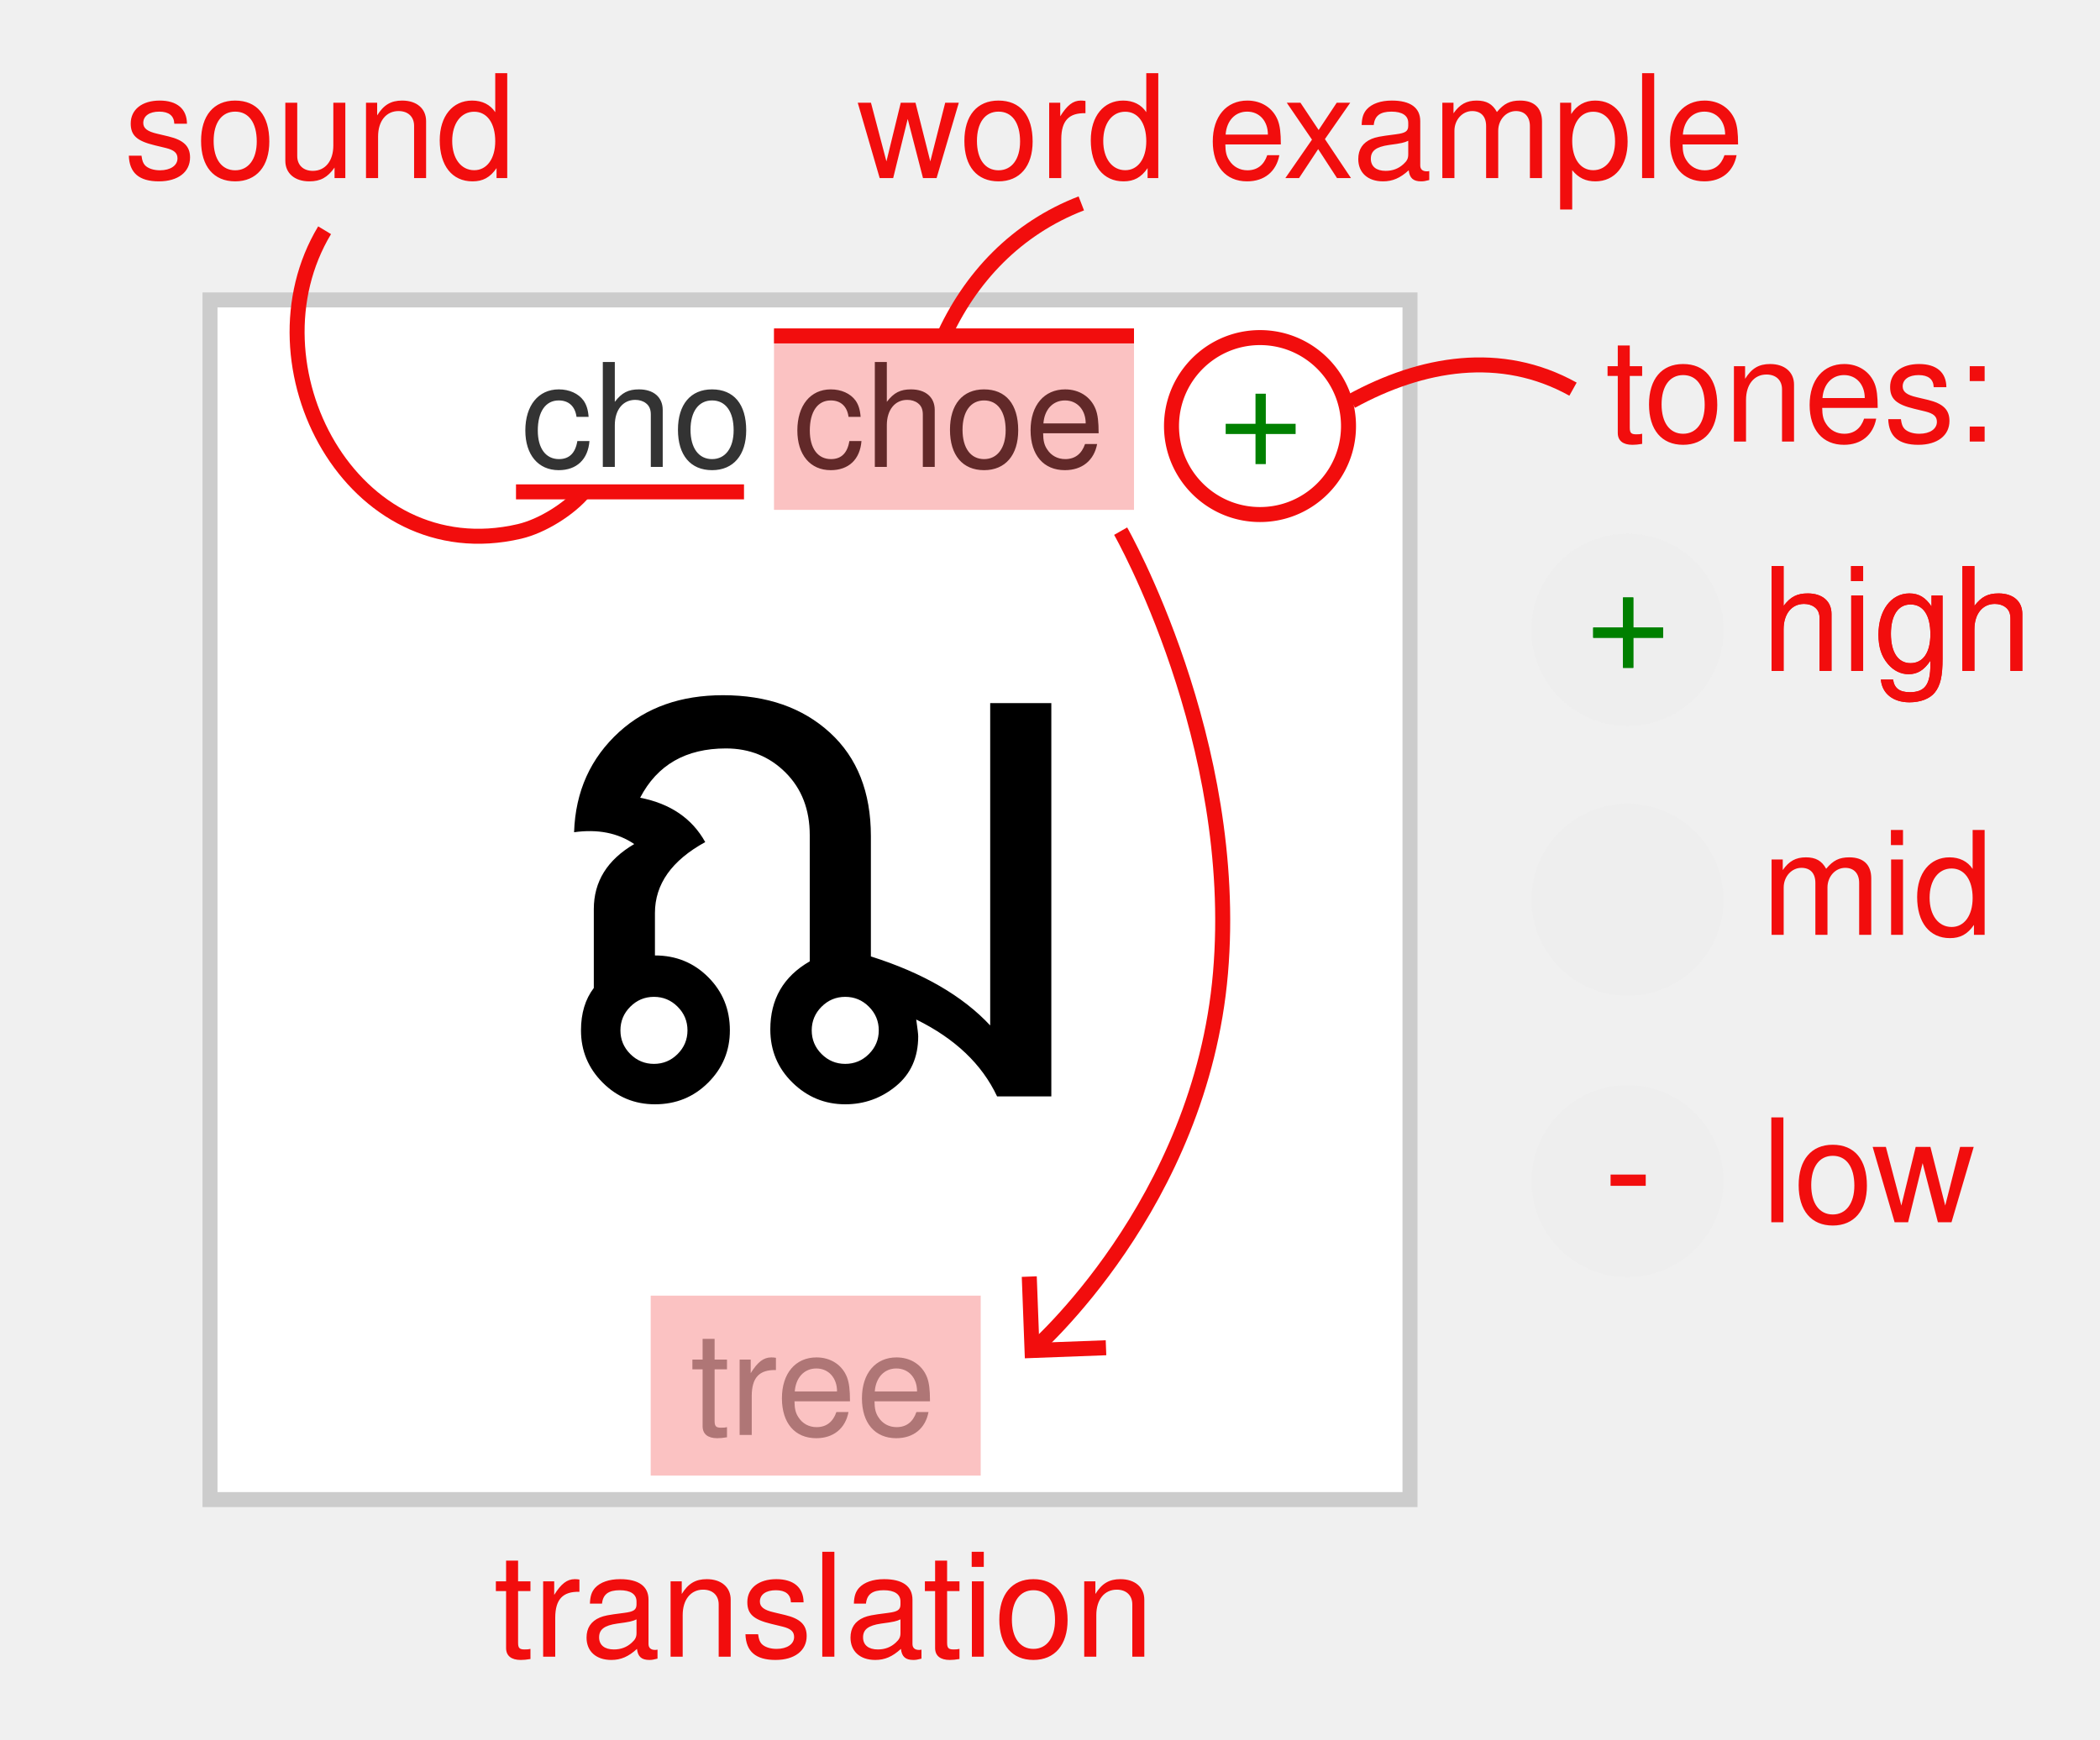
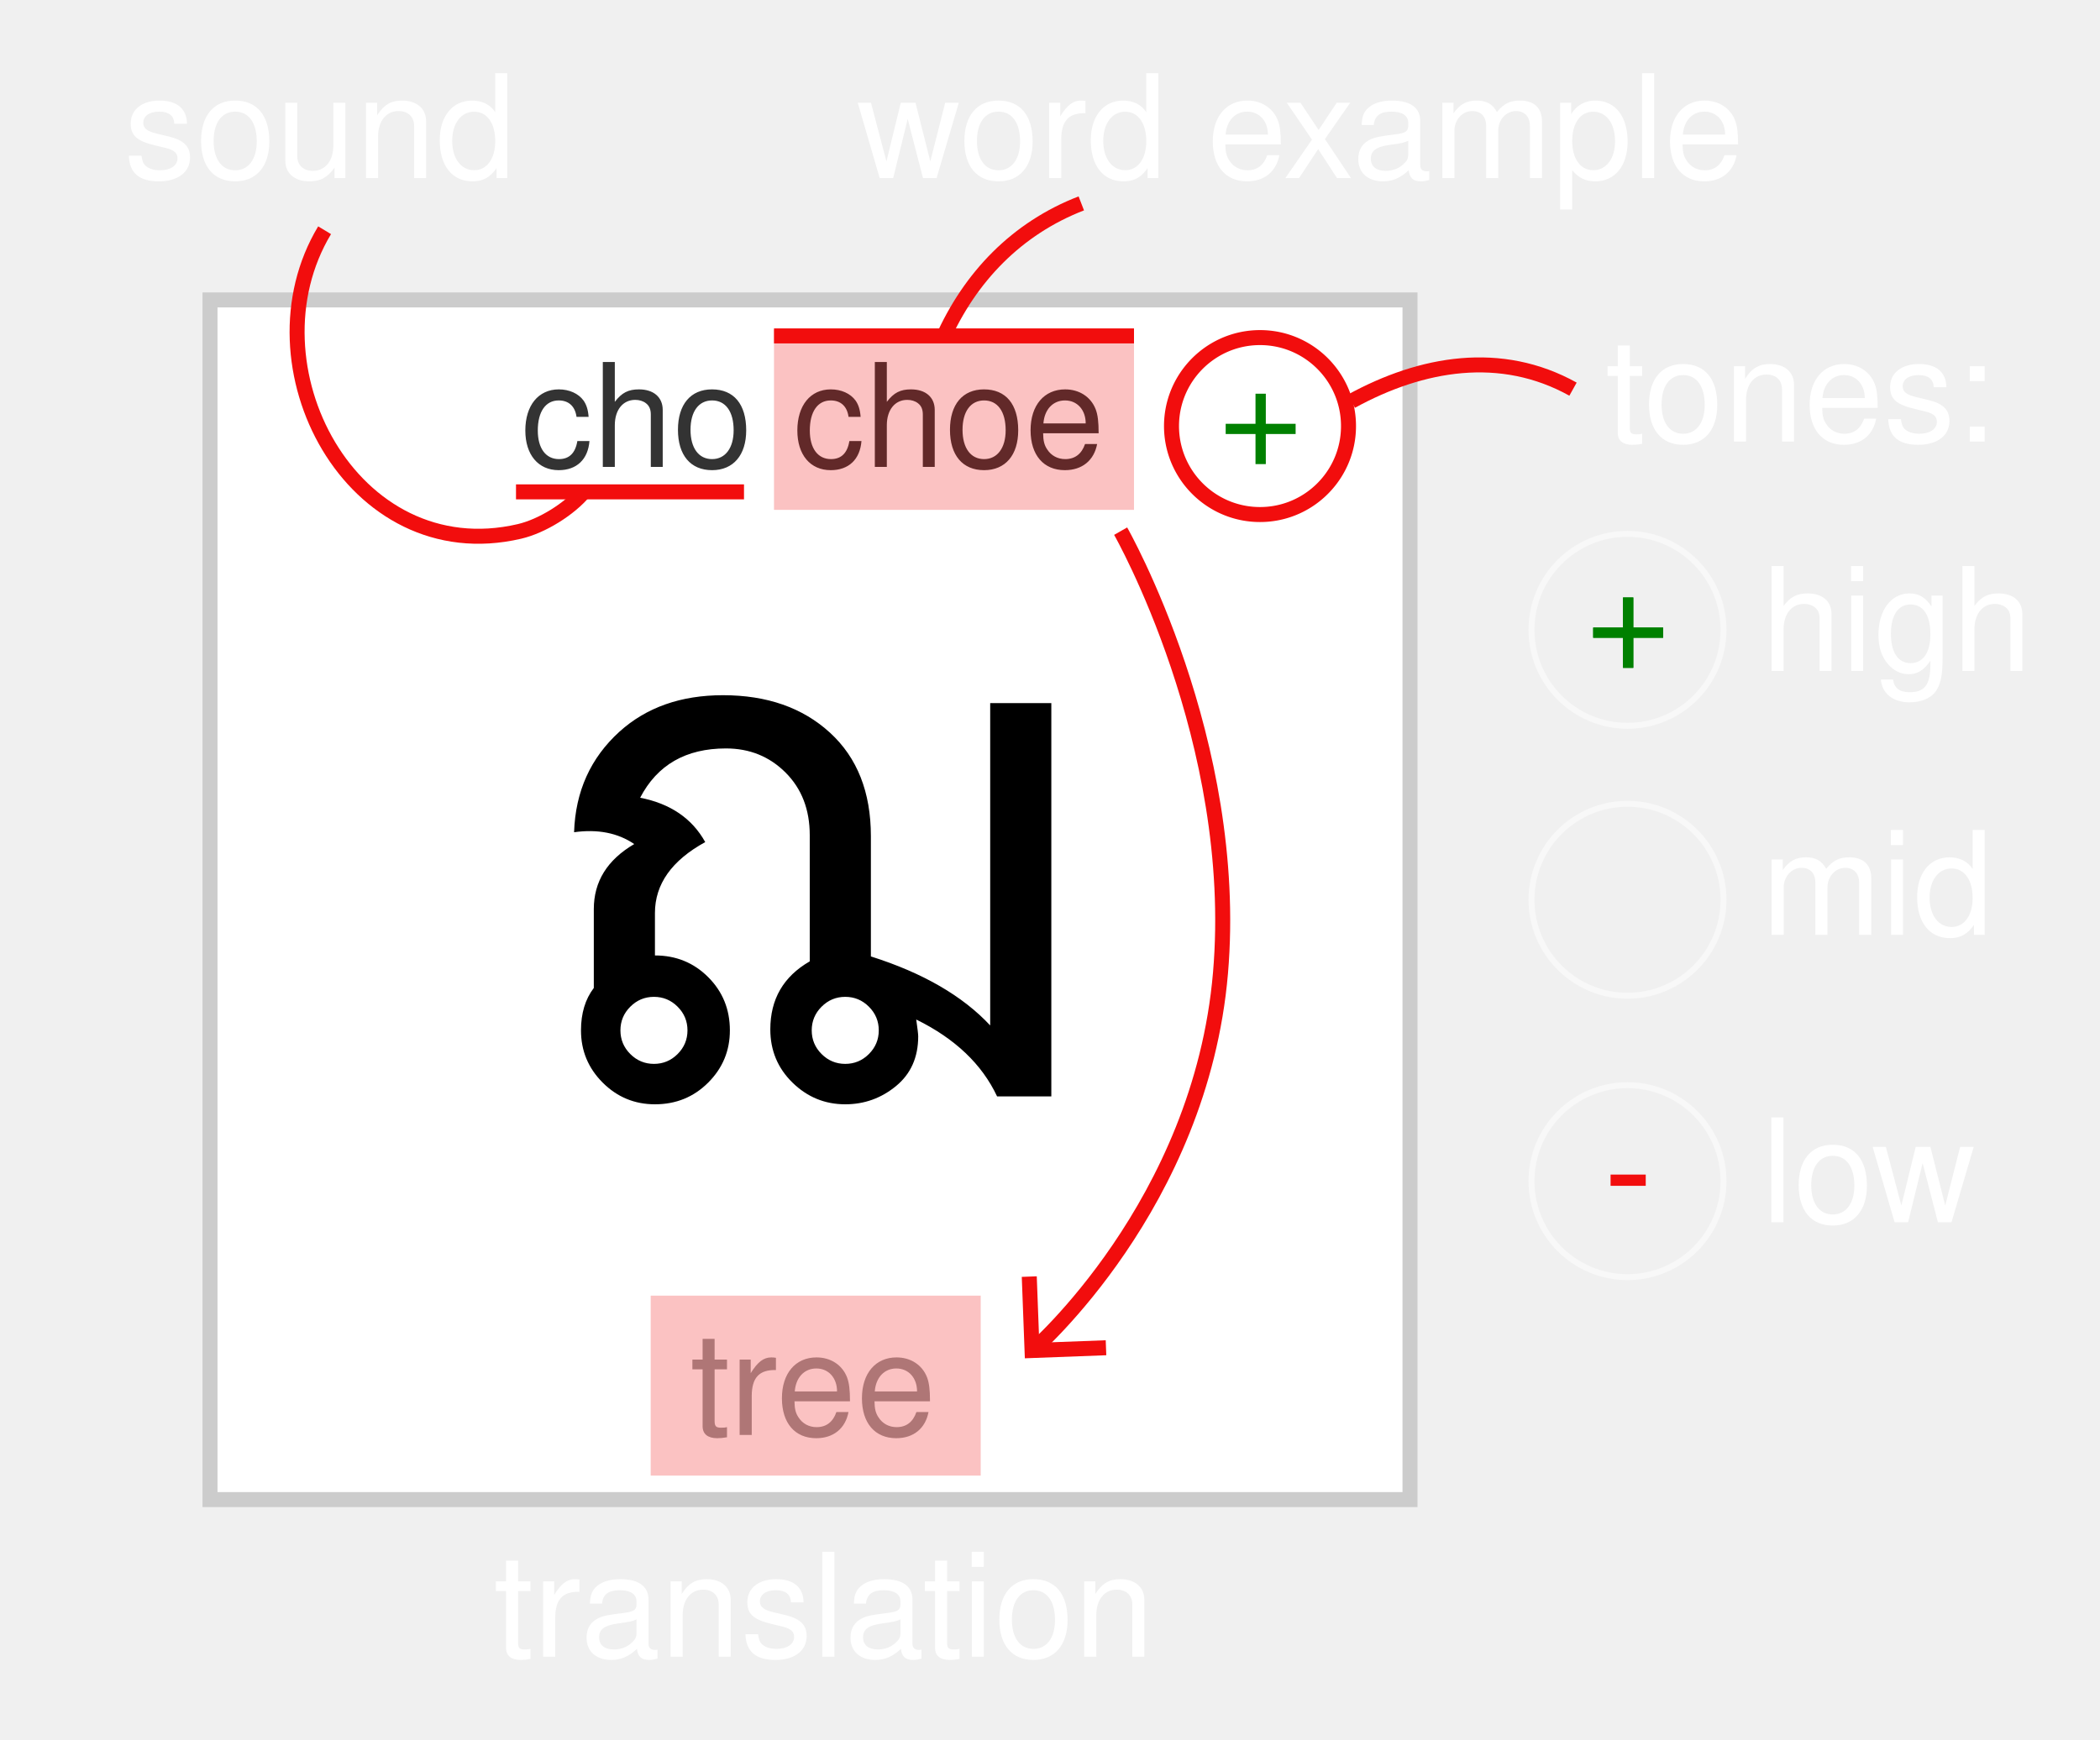
<svg xmlns="http://www.w3.org/2000/svg" width="100%" height="100%" viewBox="0 0 350 290" version="1.1" xml:space="preserve" style="fill-rule:evenodd;clip-rule:evenodd;stroke-miterlimit:1.5;">
  <rect id="letter-explanation" x="0" y="0" width="350" height="290" style="fill:none;" />
  <rect x="35" y="50" width="200" height="200" style="fill:#fff;stroke:#ccc;stroke-width:2.5px;" />
  <path d="M175.221,182.785l-9.039,0c-2.52,-5.368 -7.012,-9.641 -13.476,-12.818c0.22,1.534 0.329,2.465 0.329,2.794c0,3.506 -1.232,6.272 -3.698,8.299c-2.465,2.027 -5.286,3.04 -8.463,3.04c-3.396,0 -6.327,-1.205 -8.792,-3.615c-2.465,-2.411 -3.697,-5.369 -3.697,-8.875c0,-5.039 2.191,-8.819 6.573,-11.339l0,-21.035c0,-4.273 -1.342,-7.751 -4.026,-10.435c-2.684,-2.685 -5.999,-4.027 -9.943,-4.027c-6.683,0 -11.448,2.739 -14.297,8.217c5.04,0.986 8.655,3.451 10.846,7.395c-5.587,3.068 -8.381,7.012 -8.381,11.833l0,7.066c3.506,0 6.464,1.205 8.874,3.615c2.411,2.411 3.616,5.369 3.616,8.875c0,3.396 -1.205,6.299 -3.616,8.71c-2.41,2.41 -5.368,3.615 -8.874,3.615c-3.396,0 -6.299,-1.205 -8.71,-3.615c-2.41,-2.411 -3.615,-5.314 -3.615,-8.71c0,-2.849 0.712,-5.204 2.136,-7.067l0,-13.147c0,-4.601 2.246,-8.217 6.738,-10.846c-2.739,-1.863 -6.08,-2.52 -10.025,-1.972c0.22,-6.793 2.739,-12.38 7.56,-16.762c4.492,-4.054 10.244,-6.081 17.255,-6.081c7.341,0 13.284,2.082 17.831,6.245c4.547,4.163 6.82,9.915 6.82,17.255l0,20.049c8.655,2.739 15.283,6.574 19.885,11.504l0,-53.738l10.189,0l0,65.57Zm-60.641,-11.01c0,-1.534 -0.548,-2.849 -1.643,-3.944c-1.096,-1.096 -2.41,-1.644 -3.944,-1.644c-1.534,0 -2.849,0.548 -3.944,1.644c-1.096,1.095 -1.644,2.41 -1.644,3.944c0,1.533 0.548,2.848 1.644,3.944c1.095,1.095 2.41,1.643 3.944,1.643c1.534,0 2.848,-0.548 3.944,-1.643c1.095,-1.096 1.643,-2.411 1.643,-3.944Zm31.882,0c0,-1.534 -0.548,-2.849 -1.644,-3.944c-1.095,-1.096 -2.41,-1.644 -3.944,-1.644c-1.534,0 -2.848,0.548 -3.944,1.644c-1.096,1.095 -1.643,2.41 -1.643,3.944c0,1.533 0.547,2.848 1.643,3.944c1.096,1.095 2.41,1.643 3.944,1.643c1.534,0 2.849,-0.548 3.944,-1.643c1.096,-1.096 1.644,-2.411 1.644,-3.944Z" style="fill-rule:nonzero;" />
  <text x="86.803px" y="77.837px" style="font-family:'Helvetica';font-size:23.987px;fill:#333;">cho choe</text>
  <text x="115.071px" y="239.217px" style="font-family:'Helvetica';font-size:23.987px;fill:#999;">tree</text>
  <rect x="129" y="55" width="60" height="30" style="fill:#f20d0d;fill-opacity:0.25;" />
  <rect x="108.451" y="216" width="55" height="30" style="fill:#f20d0d;fill-opacity:0.25;" />
  <path d="M225.224,66.89c11.725,-6.429 24.927,-8.703 36.945,-2.014" style="fill:none;stroke:#f20d0d;stroke-width:2.5px;" />
-   <text x="267.599px" y="73.606px" style="font-family:'Helvetica';font-size:23.987px;fill:#f20d0d;">tones:</text>
-   <text x="293.595px" y="111.855px" style="font-family:'Helvetica';font-size:23.987px;fill:#f20d0d;">high</text>
-   <text x="293.595px" y="111.855px" style="font-family:'Helvetica';font-size:23.987px;fill:#f20d0d;">high</text>
-   <text x="293.595px" y="203.769px" style="font-family:'Helvetica';font-size:23.987px;fill:#f20d0d;">low</text>
-   <text x="293.595px" y="155.854px" style="font-family:'Helvetica';font-size:23.987px;fill:#f20d0d;">mid</text>
-   <text x="20.661px" y="29.691px" style="font-family:'Helvetica';font-size:23.987px;fill:#f20d0d;">sound</text>
-   <text x="142.816px" y="29.691px" style="font-family:'Helvetica';font-size:23.987px;fill:#f20d0d;">word example</text>
-   <text x="82.316px" y="276.189px" style="font-family:'Helvetica';font-size:23.987px;fill:#f20d0d;">translation</text>
+   <text x="267.599px" y="73.606px" style="font-family:'Helvetica';font-size:23.987px;fill:#fff;">tones:</text>
+   <text x="293.595px" y="203.769px" style="font-family:'Helvetica';font-size:23.987px;fill:#fff;">low</text>
+   <text x="293.595px" y="155.854px" style="font-family:'Helvetica';font-size:23.987px;fill:#fff;">mid</text>
+   <text x="20.661px" y="29.691px" style="font-family:'Helvetica';font-size:23.987px;fill:#fff;">sound</text>
+   <text x="142.816px" y="29.691px" style="font-family:'Helvetica';font-size:23.987px;fill:#fff;">word example</text>
+   <text x="82.316px" y="276.189px" style="font-family:'Helvetica';font-size:23.987px;fill:#fff;">translation</text>
  <path d="M186.774,88.55c0,0 19.947,34.994 16.641,73.664c-3.306,38.671 -31.315,62.914 -31.315,62.914" style="fill:none;stroke:#f20d0d;stroke-width:2.5px;" />
  <path d="M86,82l38,0" style="fill:none;stroke:#f20d0d;stroke-width:2.5px;" />
  <path d="M129,56l60,0" style="fill:none;stroke:#f20d0d;stroke-width:2.5px;" />
  <path d="M97.405,81.888c-2.467,2.969 -7.067,5.83 -10.827,6.706c-27.939,6.511 -46.002,-27.724 -32.479,-50.21" style="fill:none;stroke:#f20d0d;stroke-width:2.5px;" />
  <path d="M171.545,212.824l0.464,12.326l12.325,-0.464" style="fill:none;stroke:#f20d0d;stroke-width:2.5px;" />
  <path d="M157.023,56.652c4.63,-10.486 12.458,-18.591 23.193,-22.746" style="fill:none;stroke:#f20d0d;stroke-width:2.5px;" />
  <path d="M210.207,55.031l0.206,0.004l0.205,0.006l0.205,0.009l0.204,0.012l0.203,0.014l0.203,0.017l0.202,0.019l0.201,0.022l0.201,0.024l0.199,0.027l0.199,0.029l0.198,0.031l0.198,0.034l0.196,0.037l0.196,0.039l0.195,0.041l0.194,0.043l0.193,0.046l0.192,0.048l0.191,0.051l0.19,0.053l0.189,0.055l0.189,0.057l0.187,0.06l0.186,0.062l0.186,0.064l0.184,0.066l0.183,0.068l0.182,0.071l0.181,0.073l0.18,0.074l0.179,0.077l0.178,0.08l0.177,0.081l0.175,0.083l0.174,0.085l0.173,0.088l0.172,0.089l0.171,0.092l0.169,0.093l0.168,0.095l0.167,0.098l0.166,0.099l0.164,0.101l0.163,0.103l0.162,0.105l0.16,0.107l0.159,0.109l0.158,0.111l0.156,0.112l0.155,0.115l0.153,0.116l0.152,0.118l0.15,0.119l0.149,0.122l0.147,0.123l0.146,0.125l0.145,0.127l0.143,0.128l0.141,0.13l0.14,0.132l0.138,0.133l0.136,0.135l0.135,0.136l0.134,0.139l0.131,0.139l0.13,0.142l0.129,0.142l0.126,0.145l0.125,0.146l0.123,0.147l0.122,0.149l0.12,0.151l0.118,0.151l0.116,0.154l0.114,0.155l0.112,0.156l0.111,0.157l0.109,0.159l0.107,0.16l0.105,0.162l0.103,0.163l0.101,0.164l0.1,0.166l0.097,0.167l0.095,0.168l0.094,0.169l0.091,0.171l0.09,0.172l0.087,0.173l0.085,0.174l0.083,0.176l0.082,0.176l0.079,0.178l0.077,0.179l0.075,0.18l0.072,0.181l0.071,0.182l0.068,0.183l0.067,0.185l0.064,0.185l0.062,0.186l0.059,0.188l0.058,0.188l0.055,0.189l0.052,0.19l0.051,0.192l0.048,0.192l0.046,0.193l0.044,0.194l0.041,0.194l0.038,0.196l0.037,0.197l0.034,0.197l0.032,0.198l0.029,0.199l0.026,0.2l0.025,0.2l0.021,0.201l0.02,0.202l0.016,0.203l0.015,0.203l0.011,0.204l0.009,0.205l0.007,0.206l0.004,0.206l0.001,0.206l-0.001,0.207l-0.004,0.206l-0.007,0.205l-0.009,0.205l-0.011,0.204l-0.015,0.204l-0.016,0.202l-0.02,0.202l-0.021,0.201l-0.025,0.201l-0.026,0.2l-0.029,0.199l-0.032,0.198l-0.034,0.197l-0.037,0.197l-0.038,0.195l-0.041,0.195l-0.044,0.194l-0.046,0.193l-0.048,0.192l-0.051,0.191l-0.052,0.19l-0.055,0.19l-0.058,0.188l-0.059,0.187l-0.062,0.187l-0.064,0.185l-0.067,0.184l-0.068,0.183l-0.071,0.183l-0.072,0.181l-0.075,0.18l-0.077,0.179l-0.079,0.177l-0.082,0.177l-0.083,0.175l-0.085,0.175l-0.087,0.173l-0.09,0.172l-0.091,0.17l-0.094,0.17l-0.095,0.168l-0.097,0.167l-0.1,0.165l-0.101,0.165l-0.103,0.163l-0.105,0.161l-0.107,0.16l-0.109,0.159l-0.111,0.158l-0.112,0.156l-0.114,0.155l-0.116,0.153l-0.118,0.152l-0.12,0.15l-0.122,0.149l-0.123,0.148l-0.125,0.146l-0.126,0.144l-0.129,0.143l-0.13,0.141l-0.131,0.14l-0.134,0.138l-0.135,0.137l-0.136,0.135l-0.138,0.133l-0.14,0.132l-0.141,0.13l-0.143,0.128l-0.145,0.127l-0.146,0.125l-0.147,0.123l-0.149,0.121l-0.15,0.12l-0.152,0.118l-0.153,0.116l-0.155,0.114l-0.156,0.113l-0.158,0.11l-0.159,0.109l-0.16,0.107l-0.162,0.105l-0.163,0.103l-0.164,0.102l-0.166,0.099l-0.167,0.097l-0.168,0.096l-0.169,0.093l-0.171,0.091l-0.172,0.09l-0.173,0.087l-0.174,0.086l-0.175,0.083l-0.177,0.081l-0.178,0.079l-0.179,0.077l-0.18,0.075l-0.181,0.073l-0.182,0.07l-0.183,0.069l-0.184,0.066l-0.186,0.064l-0.186,0.062l-0.187,0.059l-0.189,0.058l-0.189,0.055l-0.19,0.053l-0.191,0.05l-0.192,0.048l-0.193,0.046l-0.194,0.044l-0.195,0.041l-0.196,0.039l-0.196,0.036l-0.198,0.034l-0.198,0.032l-0.199,0.029l-0.199,0.027l-0.201,0.024l-0.201,0.022l-0.202,0.019l-0.203,0.017l-0.203,0.014l-0.204,0.011l-0.205,0.01l-0.205,0.006l-0.206,0.004l-0.207,0.001l-0.207,-0.001l-0.206,-0.004l-0.205,-0.006l-0.205,-0.01l-0.204,-0.011l-0.203,-0.014l-0.203,-0.017l-0.202,-0.019l-0.201,-0.022l-0.201,-0.024l-0.199,-0.027l-0.199,-0.029l-0.198,-0.032l-0.198,-0.034l-0.196,-0.036l-0.196,-0.039l-0.195,-0.041l-0.194,-0.044l-0.193,-0.046l-0.192,-0.048l-0.191,-0.05l-0.19,-0.053l-0.189,-0.055l-0.189,-0.058l-0.187,-0.059l-0.186,-0.062l-0.186,-0.064l-0.184,-0.066l-0.183,-0.069l-0.182,-0.07l-0.181,-0.073l-0.18,-0.075l-0.179,-0.077l-0.178,-0.079l-0.177,-0.081l-0.175,-0.083l-0.174,-0.086l-0.173,-0.087l-0.172,-0.09l-0.171,-0.091l-0.169,-0.093l-0.168,-0.096l-0.167,-0.097l-0.166,-0.099l-0.164,-0.102l-0.163,-0.103l-0.162,-0.105l-0.16,-0.107l-0.159,-0.109l-0.158,-0.11l-0.156,-0.113l-0.155,-0.114l-0.153,-0.116l-0.152,-0.118l-0.15,-0.12l-0.149,-0.121l-0.147,-0.123l-0.146,-0.125l-0.145,-0.127l-0.143,-0.128l-0.141,-0.13l-0.14,-0.132l-0.138,-0.133l-0.136,-0.135l-0.135,-0.137l-0.134,-0.138l-0.131,-0.14l-0.13,-0.141l-0.129,-0.143l-0.126,-0.144l-0.125,-0.146l-0.123,-0.148l-0.122,-0.149l-0.12,-0.15l-0.118,-0.152l-0.116,-0.153l-0.114,-0.155l-0.112,-0.156l-0.111,-0.158l-0.109,-0.159l-0.107,-0.16l-0.105,-0.161l-0.103,-0.163l-0.101,-0.165l-0.1,-0.165l-0.097,-0.167l-0.095,-0.168l-0.094,-0.17l-0.091,-0.17l-0.09,-0.172l-0.087,-0.173l-0.085,-0.175l-0.083,-0.175l-0.082,-0.177l-0.079,-0.177l-0.077,-0.179l-0.075,-0.18l-0.072,-0.181l-0.071,-0.183l-0.068,-0.183l-0.067,-0.184l-0.064,-0.185l-0.062,-0.187l-0.059,-0.187l-0.058,-0.188l-0.055,-0.19l-0.052,-0.19l-0.051,-0.191l-0.048,-0.192l-0.046,-0.193l-0.044,-0.194l-0.041,-0.195l-0.038,-0.195l-0.037,-0.197l-0.034,-0.197l-0.032,-0.198l-0.029,-0.199l-0.026,-0.2l-0.025,-0.201l-0.021,-0.201l-0.02,-0.202l-0.016,-0.202l-0.015,-0.204l-0.011,-0.204l-0.009,-0.205l-0.007,-0.205l-0.004,-0.206l-0.001,-0.207l0.001,-0.206l0.004,-0.206l0.007,-0.206l0.009,-0.205l0.011,-0.204l0.015,-0.203l0.016,-0.203l0.02,-0.202l0.021,-0.201l0.025,-0.2l0.026,-0.2l0.029,-0.199l0.032,-0.198l0.034,-0.197l0.037,-0.197l0.038,-0.196l0.041,-0.194l0.044,-0.194l0.046,-0.193l0.048,-0.192l0.051,-0.192l0.052,-0.19l0.055,-0.189l0.058,-0.188l0.059,-0.188l0.062,-0.186l0.064,-0.185l0.067,-0.185l0.068,-0.183l0.071,-0.182l0.072,-0.181l0.075,-0.18l0.077,-0.179l0.079,-0.178l0.082,-0.176l0.083,-0.176l0.085,-0.174l0.087,-0.173l0.09,-0.172l0.091,-0.171l0.094,-0.169l0.095,-0.168l0.097,-0.167l0.1,-0.166l0.101,-0.164l0.103,-0.163l0.105,-0.162l0.107,-0.16l0.109,-0.159l0.111,-0.157l0.112,-0.156l0.114,-0.155l0.116,-0.154l0.118,-0.151l0.12,-0.151l0.122,-0.149l0.123,-0.147l0.125,-0.146l0.126,-0.145l0.129,-0.142l0.13,-0.142l0.131,-0.139l0.134,-0.139l0.135,-0.136l0.136,-0.135l0.138,-0.133l0.14,-0.132l0.141,-0.13l0.143,-0.128l0.145,-0.127l0.146,-0.125l0.147,-0.123l0.149,-0.122l0.15,-0.119l0.152,-0.118l0.153,-0.116l0.155,-0.115l0.156,-0.112l0.158,-0.111l0.159,-0.109l0.16,-0.107l0.162,-0.105l0.163,-0.103l0.164,-0.101l0.166,-0.099l0.167,-0.098l0.168,-0.095l0.169,-0.093l0.171,-0.092l0.172,-0.089l0.173,-0.088l0.174,-0.085l0.175,-0.083l0.177,-0.081l0.178,-0.08l0.179,-0.077l0.18,-0.074l0.181,-0.073l0.182,-0.071l0.183,-0.068l0.184,-0.066l0.186,-0.064l0.186,-0.062l0.187,-0.06l0.189,-0.057l0.189,-0.055l0.19,-0.053l0.191,-0.051l0.192,-0.048l0.193,-0.046l0.194,-0.043l0.195,-0.041l0.196,-0.039l0.196,-0.037l0.198,-0.034l0.198,-0.031l0.199,-0.029l0.199,-0.027l0.201,-0.024l0.201,-0.022l0.202,-0.019l0.203,-0.017l0.203,-0.014l0.204,-0.012l0.205,-0.009l0.205,-0.006l0.206,-0.004l0.207,-0.002l0.207,0.002Zm-0.382,2.499l-0.174,0.004l-0.174,0.005l-0.173,0.008l-0.173,0.01l-0.172,0.012l-0.171,0.014l-0.17,0.016l-0.17,0.019l-0.169,0.02l-0.168,0.023l-0.168,0.024l-0.167,0.027l-0.167,0.028l-0.165,0.031l-0.165,0.033l-0.164,0.035l-0.164,0.036l-0.162,0.039l-0.162,0.04l-0.161,0.043l-0.16,0.044l-0.16,0.047l-0.159,0.048l-0.158,0.05l-0.156,0.053l-0.156,0.053l-0.156,0.056l-0.154,0.058l-0.154,0.059l-0.152,0.062l-0.152,0.063l-0.151,0.065l-0.15,0.066l-0.148,0.069l-0.148,0.07l-0.147,0.072l-0.146,0.074l-0.145,0.075l-0.144,0.077l-0.143,0.079l-0.142,0.08l-0.141,0.083l-0.139,0.083l-0.139,0.086l-0.138,0.087l-0.136,0.088l-0.135,0.091l-0.134,0.092l-0.133,0.093l-0.132,0.095l-0.131,0.097l-0.129,0.098l-0.129,0.099l-0.127,0.101l-0.126,0.103l-0.124,0.104l-0.123,0.105l-0.122,0.107l-0.121,0.109l-0.12,0.11l-0.118,0.111l-0.116,0.113l-0.116,0.114l-0.114,0.115l-0.112,0.117l-0.112,0.118l-0.109,0.119l-0.109,0.121l-0.107,0.122l-0.105,0.123l-0.104,0.125l-0.103,0.126l-0.101,0.127l-0.1,0.128l-0.098,0.129l-0.096,0.131l-0.095,0.132l-0.094,0.133l-0.091,0.134l-0.091,0.135l-0.089,0.137l-0.087,0.137l-0.085,0.139l-0.084,0.14l-0.082,0.141l-0.08,0.141l-0.079,0.143l-0.077,0.144l-0.076,0.145l-0.073,0.146l-0.072,0.147l-0.07,0.148l-0.069,0.149l-0.067,0.15l-0.065,0.15l-0.063,0.152l-0.061,0.153l-0.059,0.153l-0.058,0.155l-0.056,0.155l-0.054,0.156l-0.052,0.157l-0.05,0.158l-0.048,0.158l-0.047,0.16l-0.044,0.16l-0.043,0.161l-0.04,0.162l-0.039,0.163l-0.037,0.163l-0.035,0.164l-0.032,0.165l-0.031,0.166l-0.029,0.166l-0.026,0.167l-0.025,0.168l-0.022,0.168l-0.021,0.169l-0.018,0.17l-0.016,0.171l-0.014,0.171l-0.012,0.172l-0.01,0.172l-0.008,0.173l-0.006,0.174l-0.003,0.174l-0.001,0.175l0.001,0.175l0.003,0.175l0.006,0.173l0.008,0.173l0.01,0.173l0.012,0.172l0.014,0.171l0.016,0.17l0.018,0.17l0.021,0.169l0.022,0.169l0.025,0.167l0.026,0.168l0.029,0.166l0.031,0.166l0.032,0.164l0.035,0.165l0.037,0.163l0.039,0.163l0.04,0.161l0.043,0.162l0.044,0.16l0.047,0.159l0.048,0.159l0.05,0.158l0.052,0.157l0.054,0.156l0.056,0.155l0.058,0.154l0.059,0.154l0.061,0.153l0.063,0.151l0.065,0.151l0.067,0.15l0.069,0.149l0.07,0.148l0.072,0.146l0.073,0.147l0.076,0.145l0.077,0.143l0.079,0.143l0.08,0.142l0.082,0.141l0.084,0.14l0.085,0.138l0.087,0.138l0.089,0.136l0.091,0.136l0.091,0.134l0.094,0.133l0.095,0.132l0.096,0.13l0.098,0.13l0.1,0.128l0.101,0.127l0.103,0.126l0.104,0.124l0.105,0.124l0.107,0.122l0.109,0.12l0.109,0.12l0.112,0.118l0.112,0.117l0.114,0.115l0.116,0.114l0.116,0.113l0.118,0.111l0.12,0.11l0.121,0.108l0.122,0.107l0.123,0.106l0.124,0.104l0.126,0.102l0.127,0.101l0.128,0.1l0.13,0.098l0.131,0.097l0.132,0.095l0.133,0.093l0.134,0.092l0.135,0.09l0.136,0.089l0.138,0.087l0.139,0.085l0.139,0.084l0.141,0.082l0.142,0.081l0.143,0.078l0.144,0.077l0.145,0.076l0.146,0.074l0.147,0.072l0.148,0.07l0.148,0.068l0.15,0.067l0.151,0.065l0.152,0.063l0.152,0.061l0.154,0.06l0.154,0.057l0.156,0.056l0.156,0.054l0.156,0.052l0.158,0.05l0.159,0.049l0.16,0.046l0.16,0.045l0.161,0.042l0.162,0.041l0.162,0.038l0.164,0.037l0.164,0.035l0.165,0.032l0.165,0.031l0.167,0.029l0.167,0.027l0.168,0.024l0.168,0.023l0.169,0.02l0.17,0.018l0.17,0.017l0.172,0.014l0.171,0.012l0.173,0.01l0.173,0.007l0.174,0.006l0.174,0.003l0.175,0.001l0.175,-0.001l0.174,-0.003l0.174,-0.006l0.173,-0.007l0.173,-0.01l0.171,-0.012l0.172,-0.014l0.17,-0.017l0.17,-0.018l0.169,-0.02l0.168,-0.023l0.168,-0.024l0.167,-0.027l0.167,-0.029l0.165,-0.031l0.165,-0.032l0.164,-0.035l0.164,-0.037l0.162,-0.038l0.162,-0.041l0.161,-0.042l0.16,-0.045l0.16,-0.046l0.159,-0.049l0.158,-0.05l0.157,-0.052l0.155,-0.054l0.156,-0.056l0.154,-0.057l0.154,-0.06l0.152,-0.061l0.152,-0.063l0.151,-0.065l0.15,-0.067l0.148,-0.068l0.148,-0.07l0.147,-0.072l0.146,-0.074l0.145,-0.076l0.144,-0.077l0.143,-0.078l0.142,-0.081l0.141,-0.082l0.139,-0.084l0.139,-0.085l0.137,-0.087l0.137,-0.089l0.135,-0.09l0.134,-0.092l0.133,-0.093l0.132,-0.095l0.131,-0.097l0.13,-0.098l0.128,-0.1l0.127,-0.101l0.126,-0.102l0.124,-0.104l0.123,-0.106l0.122,-0.107l0.121,-0.108l0.119,-0.11l0.119,-0.111l0.116,-0.113l0.116,-0.114l0.114,-0.115l0.112,-0.117l0.112,-0.118l0.109,-0.12l0.109,-0.12l0.107,-0.122l0.105,-0.124l0.104,-0.124l0.103,-0.126l0.101,-0.127l0.1,-0.128l0.098,-0.13l0.096,-0.13l0.095,-0.132l0.094,-0.133l0.091,-0.134l0.091,-0.136l0.089,-0.136l0.087,-0.138l0.085,-0.138l0.084,-0.14l0.082,-0.141l0.08,-0.142l0.079,-0.143l0.077,-0.143l0.076,-0.145l0.073,-0.147l0.072,-0.146l0.07,-0.148l0.069,-0.149l0.067,-0.15l0.065,-0.151l0.063,-0.152l0.061,-0.152l0.059,-0.153l0.058,-0.155l0.056,-0.155l0.054,-0.156l0.052,-0.157l0.05,-0.158l0.048,-0.159l0.047,-0.159l0.044,-0.16l0.043,-0.161l0.04,-0.162l0.039,-0.163l0.037,-0.163l0.035,-0.165l0.032,-0.164l0.031,-0.166l0.029,-0.166l0.026,-0.167l0.025,-0.168l0.022,-0.169l0.021,-0.169l0.018,-0.17l0.016,-0.17l0.014,-0.171l0.012,-0.172l0.01,-0.173l0.008,-0.173l0.006,-0.173l0.003,-0.175l0.001,-0.175l-0.001,-0.175l-0.003,-0.174l-0.006,-0.174l-0.008,-0.173l-0.01,-0.172l-0.012,-0.172l-0.014,-0.171l-0.016,-0.171l-0.018,-0.17l-0.021,-0.169l-0.022,-0.168l-0.025,-0.168l-0.026,-0.167l-0.029,-0.166l-0.031,-0.166l-0.032,-0.165l-0.035,-0.164l-0.037,-0.163l-0.039,-0.163l-0.04,-0.162l-0.043,-0.161l-0.044,-0.16l-0.047,-0.16l-0.048,-0.158l-0.05,-0.158l-0.052,-0.157l-0.054,-0.156l-0.056,-0.155l-0.058,-0.155l-0.059,-0.153l-0.061,-0.153l-0.063,-0.152l-0.065,-0.15l-0.067,-0.15l-0.069,-0.149l-0.07,-0.148l-0.072,-0.147l-0.073,-0.146l-0.076,-0.145l-0.077,-0.144l-0.079,-0.143l-0.08,-0.142l-0.082,-0.14l-0.084,-0.14l-0.085,-0.139l-0.087,-0.137l-0.089,-0.137l-0.091,-0.135l-0.091,-0.134l-0.094,-0.133l-0.095,-0.132l-0.096,-0.131l-0.098,-0.129l-0.1,-0.128l-0.101,-0.128l-0.103,-0.125l-0.104,-0.125l-0.105,-0.123l-0.107,-0.122l-0.109,-0.121l-0.109,-0.119l-0.112,-0.118l-0.112,-0.117l-0.114,-0.115l-0.116,-0.114l-0.116,-0.113l-0.119,-0.111l-0.119,-0.11l-0.121,-0.109l-0.122,-0.107l-0.123,-0.105l-0.124,-0.104l-0.126,-0.103l-0.127,-0.101l-0.129,-0.099l-0.129,-0.098l-0.131,-0.097l-0.132,-0.095l-0.133,-0.093l-0.134,-0.092l-0.135,-0.091l-0.136,-0.088l-0.138,-0.087l-0.139,-0.086l-0.139,-0.083l-0.141,-0.083l-0.142,-0.08l-0.143,-0.079l-0.144,-0.077l-0.145,-0.075l-0.146,-0.074l-0.147,-0.072l-0.148,-0.07l-0.148,-0.069l-0.15,-0.066l-0.151,-0.065l-0.152,-0.063l-0.152,-0.062l-0.154,-0.059l-0.154,-0.058l-0.156,-0.056l-0.155,-0.053l-0.157,-0.053l-0.158,-0.05l-0.159,-0.048l-0.16,-0.047l-0.16,-0.044l-0.161,-0.043l-0.162,-0.04l-0.162,-0.039l-0.164,-0.036l-0.164,-0.035l-0.165,-0.033l-0.165,-0.031l-0.167,-0.028l-0.167,-0.027l-0.168,-0.024l-0.168,-0.023l-0.169,-0.02l-0.17,-0.019l-0.17,-0.016l-0.171,-0.014l-0.172,-0.012l-0.173,-0.01l-0.173,-0.008l-0.174,-0.005l-0.174,-0.004l-0.175,-0.001l-0.175,0.001Z" style="fill:#f20d0d;" />
-   <circle cx="271.25" cy="105" r="16" style="fill:#eee;" />
-   <circle cx="271.25" cy="105" r="16" style="fill:#eee;" />
-   <circle cx="271.25" cy="196.914" r="16" style="fill:#eee;" />
-   <circle cx="271.25" cy="150" r="16" style="fill:#eee;" />
+   <circle cx="271.25" cy="105" r="16" style="fill:none;stroke:#fff;stroke-opacity:0.5;stroke-width:1px;stroke-linejoin:round;stroke-miterlimit:1.414;" />
+   <circle cx="271.25" cy="196.914" r="16" style="fill:none;stroke:#fff;stroke-opacity:0.5;stroke-width:1px;stroke-linejoin:round;stroke-miterlimit:1.414;" />
+   <circle cx="271.25" cy="150" r="16" style="fill:none;stroke:#fff;stroke-opacity:0.5;stroke-width:1px;stroke-linejoin:round;stroke-miterlimit:1.414;" />
  <text x="203.109px" y="79.48px" style="font-family:'ArialMT', 'Arial', sans-serif;font-size:23.987px;fill:#008000;">+</text>
  <text x="264.359px" y="113.451px" style="font-family:'ArialMT', 'Arial', sans-serif;font-size:23.987px;fill:#008000;">+</text>
  <text x="264.359px" y="113.451px" style="font-family:'ArialMT', 'Arial', sans-serif;font-size:23.987px;fill:#008000;">+</text>
  <text x="267.369px" y="203.127px" style="font-family:'ArialMT', 'Arial', sans-serif;font-size:23.987px;fill:#f20d0d;">-</text>
+   <text x="293.595px" y="111.855px" style="font-family:'Helvetica';font-size:23.987px;fill:#fff;">high</text>
</svg>
